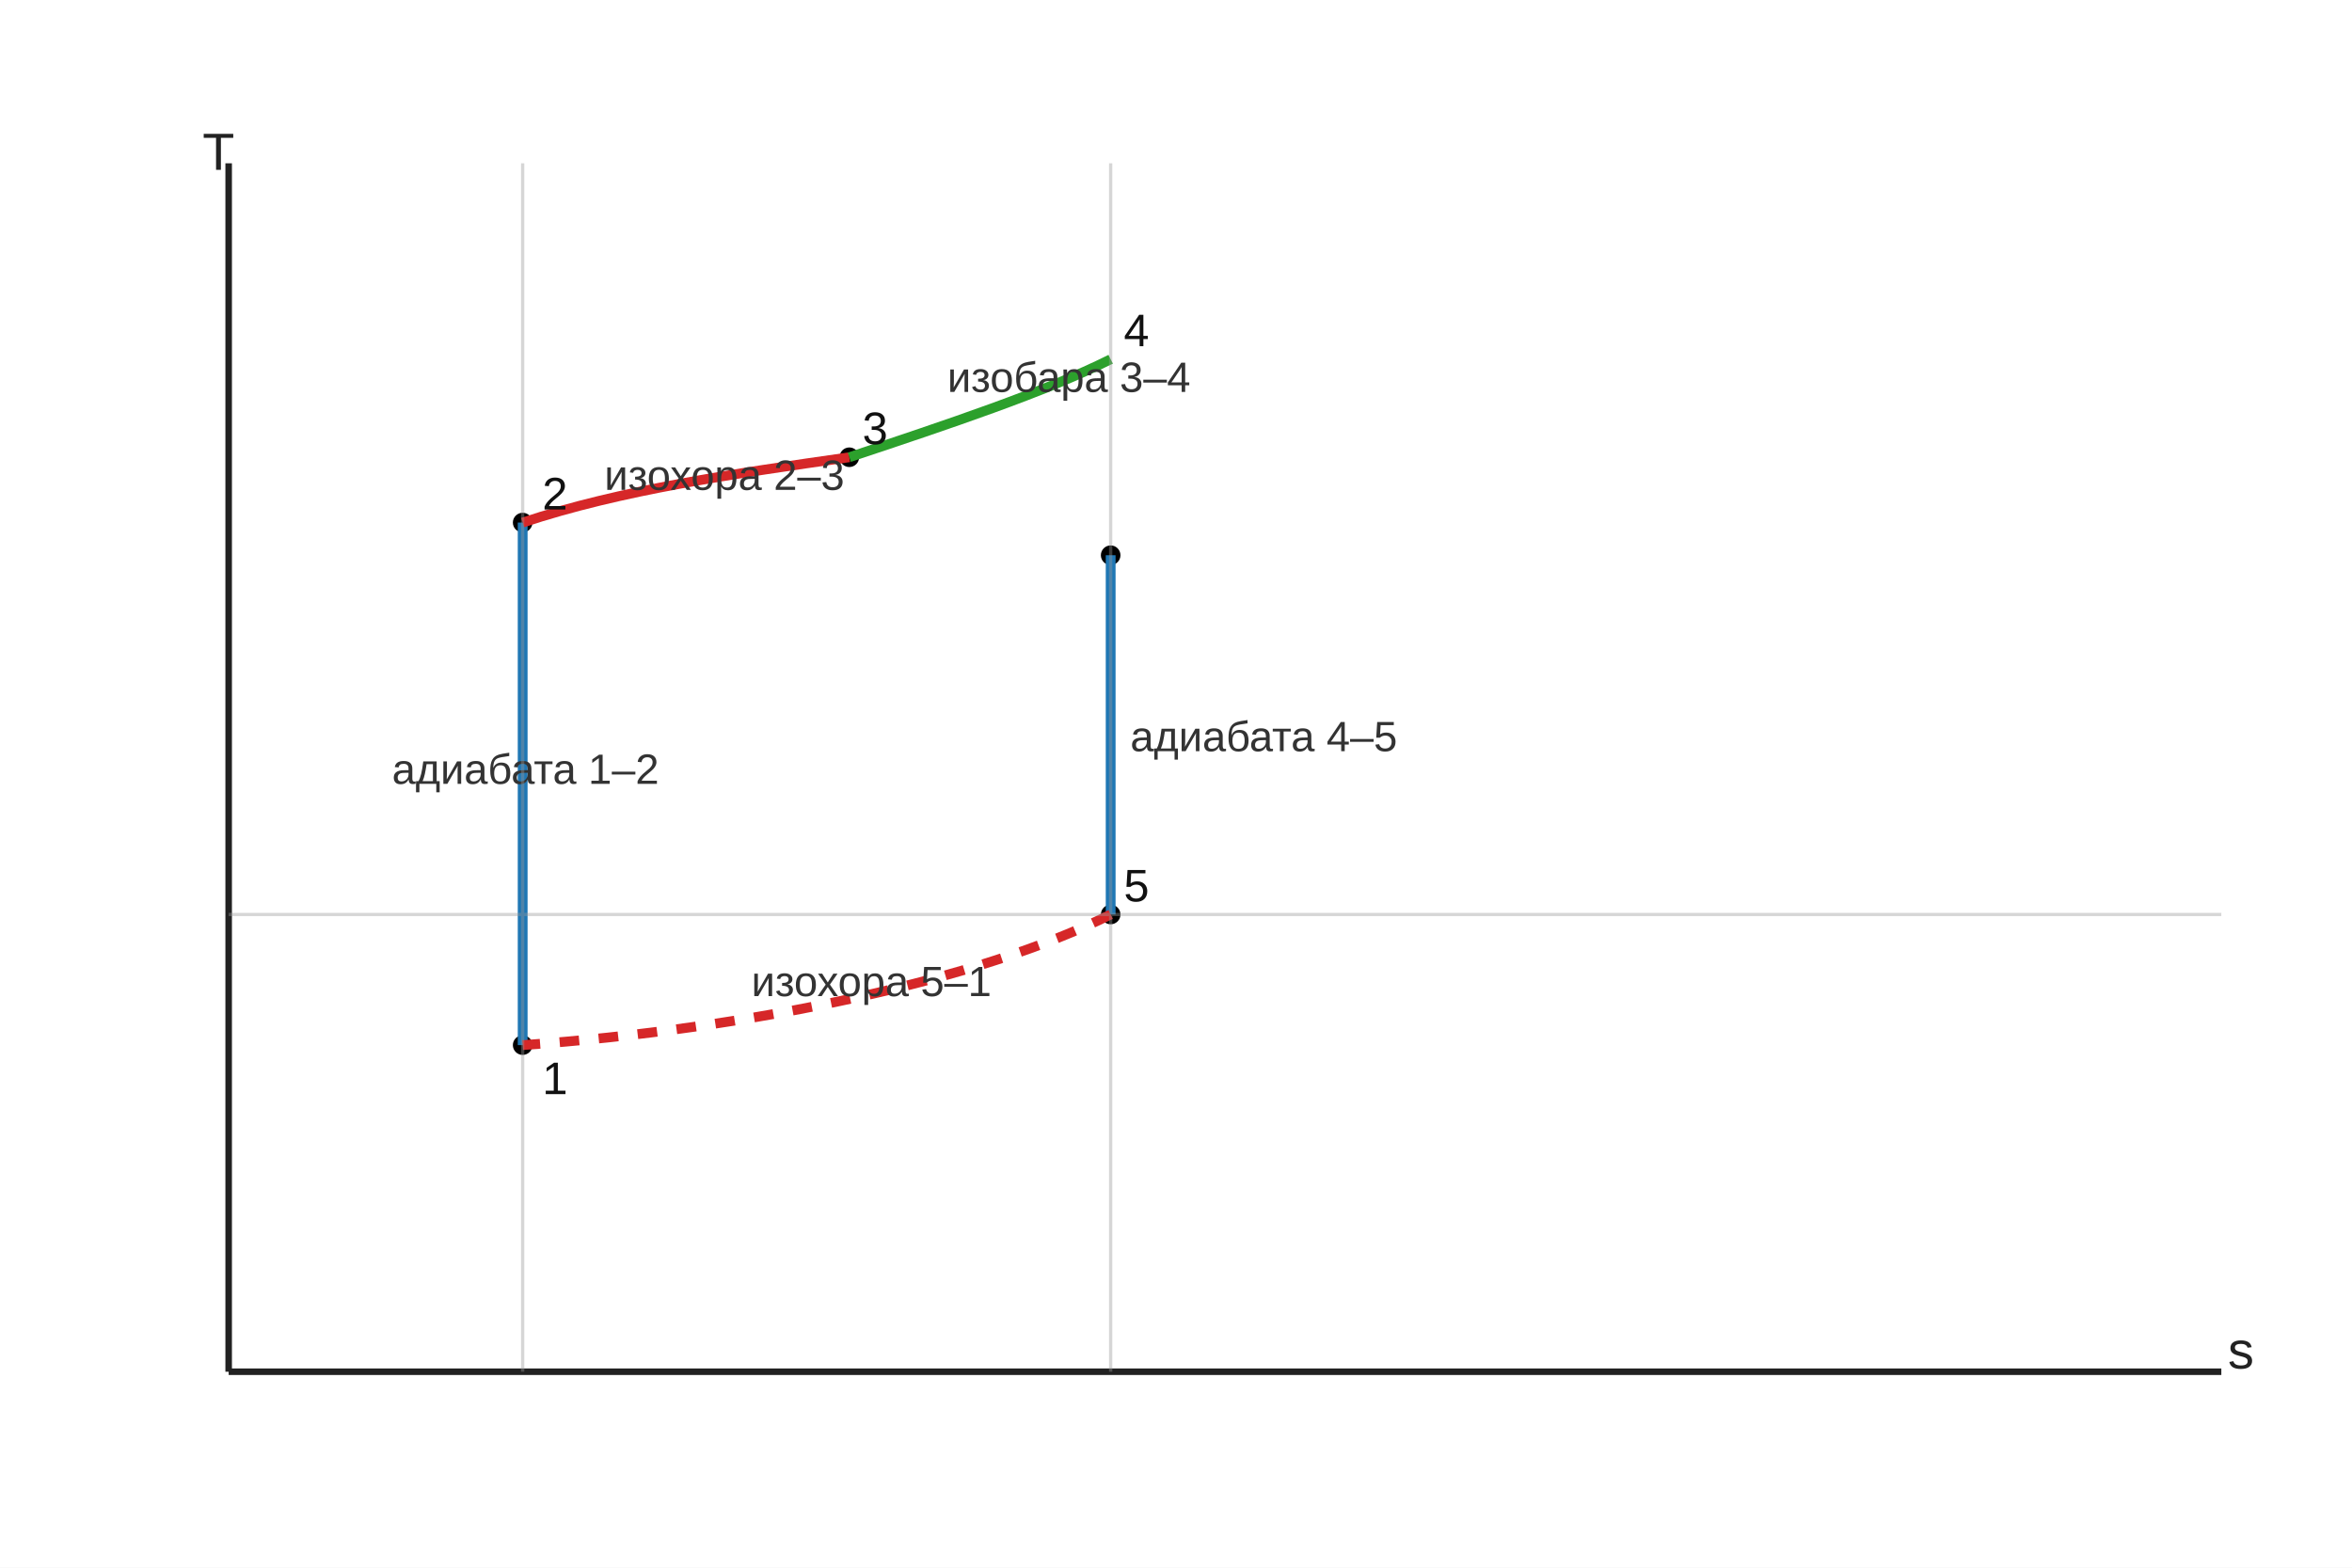
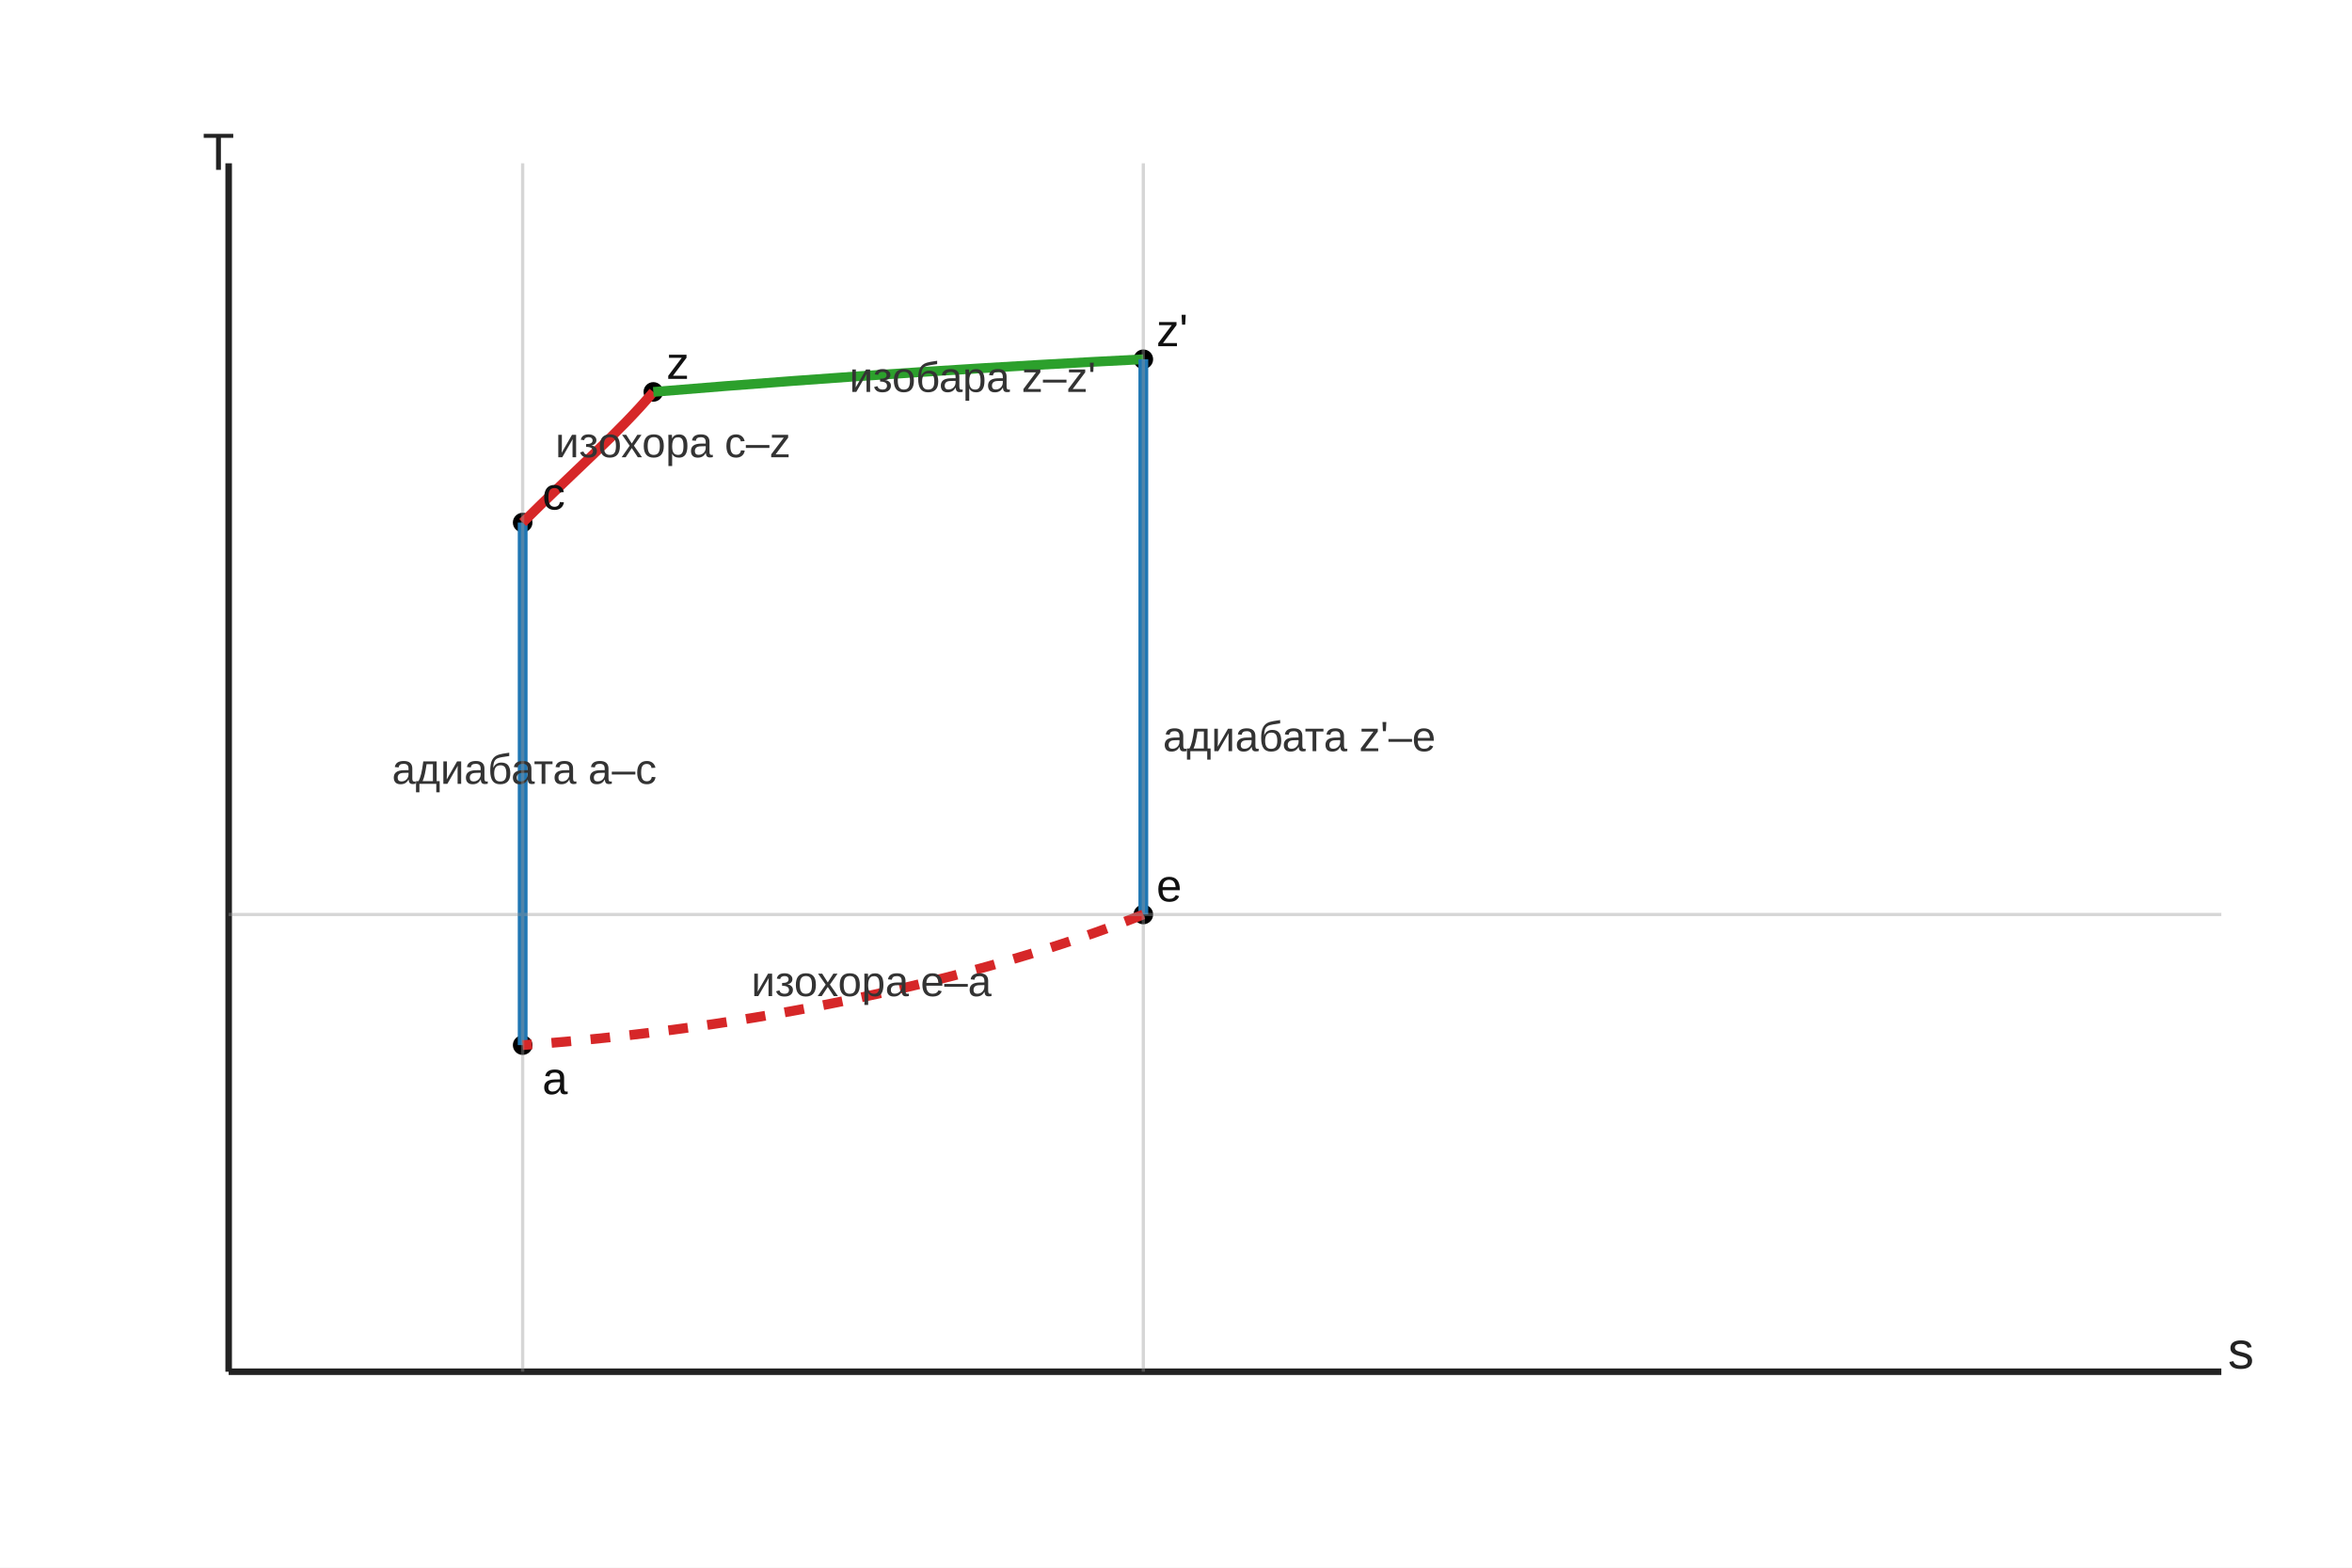
<svg xmlns="http://www.w3.org/2000/svg" width="720" height="480" viewBox="0 0 720 480">
  <rect x="0" y="0" width="720" height="480" fill="#ffffff" />
  <g stroke="#222" stroke-width="2" fill="none">
    <line x1="70" y1="420" x2="680" y2="420" />
    <line x1="70" y1="420" x2="70" y2="50" />
  </g>
  <g fill="#222" font-family="Arial, Helvetica, sans-serif" font-size="16">
    <text x="682" y="425" dy="-6">s</text>
    <text x="62" y="52">T</text>
  </g>
  <g fill="#000">
    <circle cx="160" cy="320" r="3" />
    <circle cx="160" cy="160" r="3" />
-     <circle cx="260" cy="140" r="3" />
-     <circle cx="340" cy="170" r="3" />
-     <circle cx="340" cy="280" r="3" />
+     <circle cx="200" cy="120" r="3" />
+     <circle cx="350" cy="110" r="3" />
+     <circle cx="350" cy="280" r="3" />
  </g>
  <line x1="160" y1="320" x2="160" y2="160" stroke="#1f77b4" stroke-width="3" />
-   <path d="M 160,160 C 190,150 225,145 260,140" stroke="#d62728" stroke-width="3" fill="none" />
-   <path d="M 260,140 C 290,130 320,120 340,110" stroke="#2ca02c" stroke-width="3" fill="none" />
-   <line x1="340" y1="170" x2="340" y2="280" stroke="#1f77b4" stroke-width="3" />
-   <path d="M 340,280 C 300,300 230,315 160,320" stroke="#d62728" stroke-width="3" stroke-dasharray="6,6" fill="none" />
+   <path d="M 160,160 C 175,145 190,132 200,120" stroke="#d62728" stroke-width="3" fill="none" />
+   <path d="M 200,120 C 260,115 310,112 350,110" stroke="#2ca02c" stroke-width="3" fill="none" />
+   <line x1="350" y1="110" x2="350" y2="280" stroke="#1f77b4" stroke-width="3" />
+   <path d="M 350,280 C 300,300 230,315 160,320" stroke="#d62728" stroke-width="3" stroke-dasharray="6,6" fill="none" />
  <g fill="#111" font-family="Arial, Helvetica, sans-serif" font-size="14">
-     <text x="166" y="335">1</text>
-     <text x="166" y="156">2</text>
-     <text x="264" y="136">3</text>
-     <text x="344" y="106">4</text>
-     <text x="344" y="276">5</text>
+     <text x="166" y="335">a</text>
+     <text x="166" y="156">c</text>
+     <text x="204" y="116">z</text>
+     <text x="354" y="106">z'</text>
+     <text x="354" y="276">e</text>
  </g>
  <g fill="#333" font-family="Arial, Helvetica, sans-serif" font-size="13">
-     <text x="120" y="240">адиабата 1–2</text>
-     <text x="185" y="150">изохора 2–3</text>
-     <text x="290" y="120">изобара 3–4</text>
-     <text x="346" y="230">адиабата 4–5</text>
-     <text x="230" y="305">изохора 5–1</text>
+     <text x="120" y="240">адиабата a–c</text>
+     <text x="170" y="140">изохора c–z</text>
+     <text x="260" y="120">изобара z–z'</text>
+     <text x="356" y="230">адиабата z'–e</text>
+     <text x="230" y="305">изохора e–a</text>
  </g>
  <g stroke="#999" stroke-width="1" opacity="0.4">
    <line x1="160" y1="420" x2="160" y2="50" />
-     <line x1="340" y1="420" x2="340" y2="50" />
+     <line x1="350" y1="420" x2="350" y2="50" />
    <line x1="70" y1="280" x2="680" y2="280" />
  </g>
</svg>
